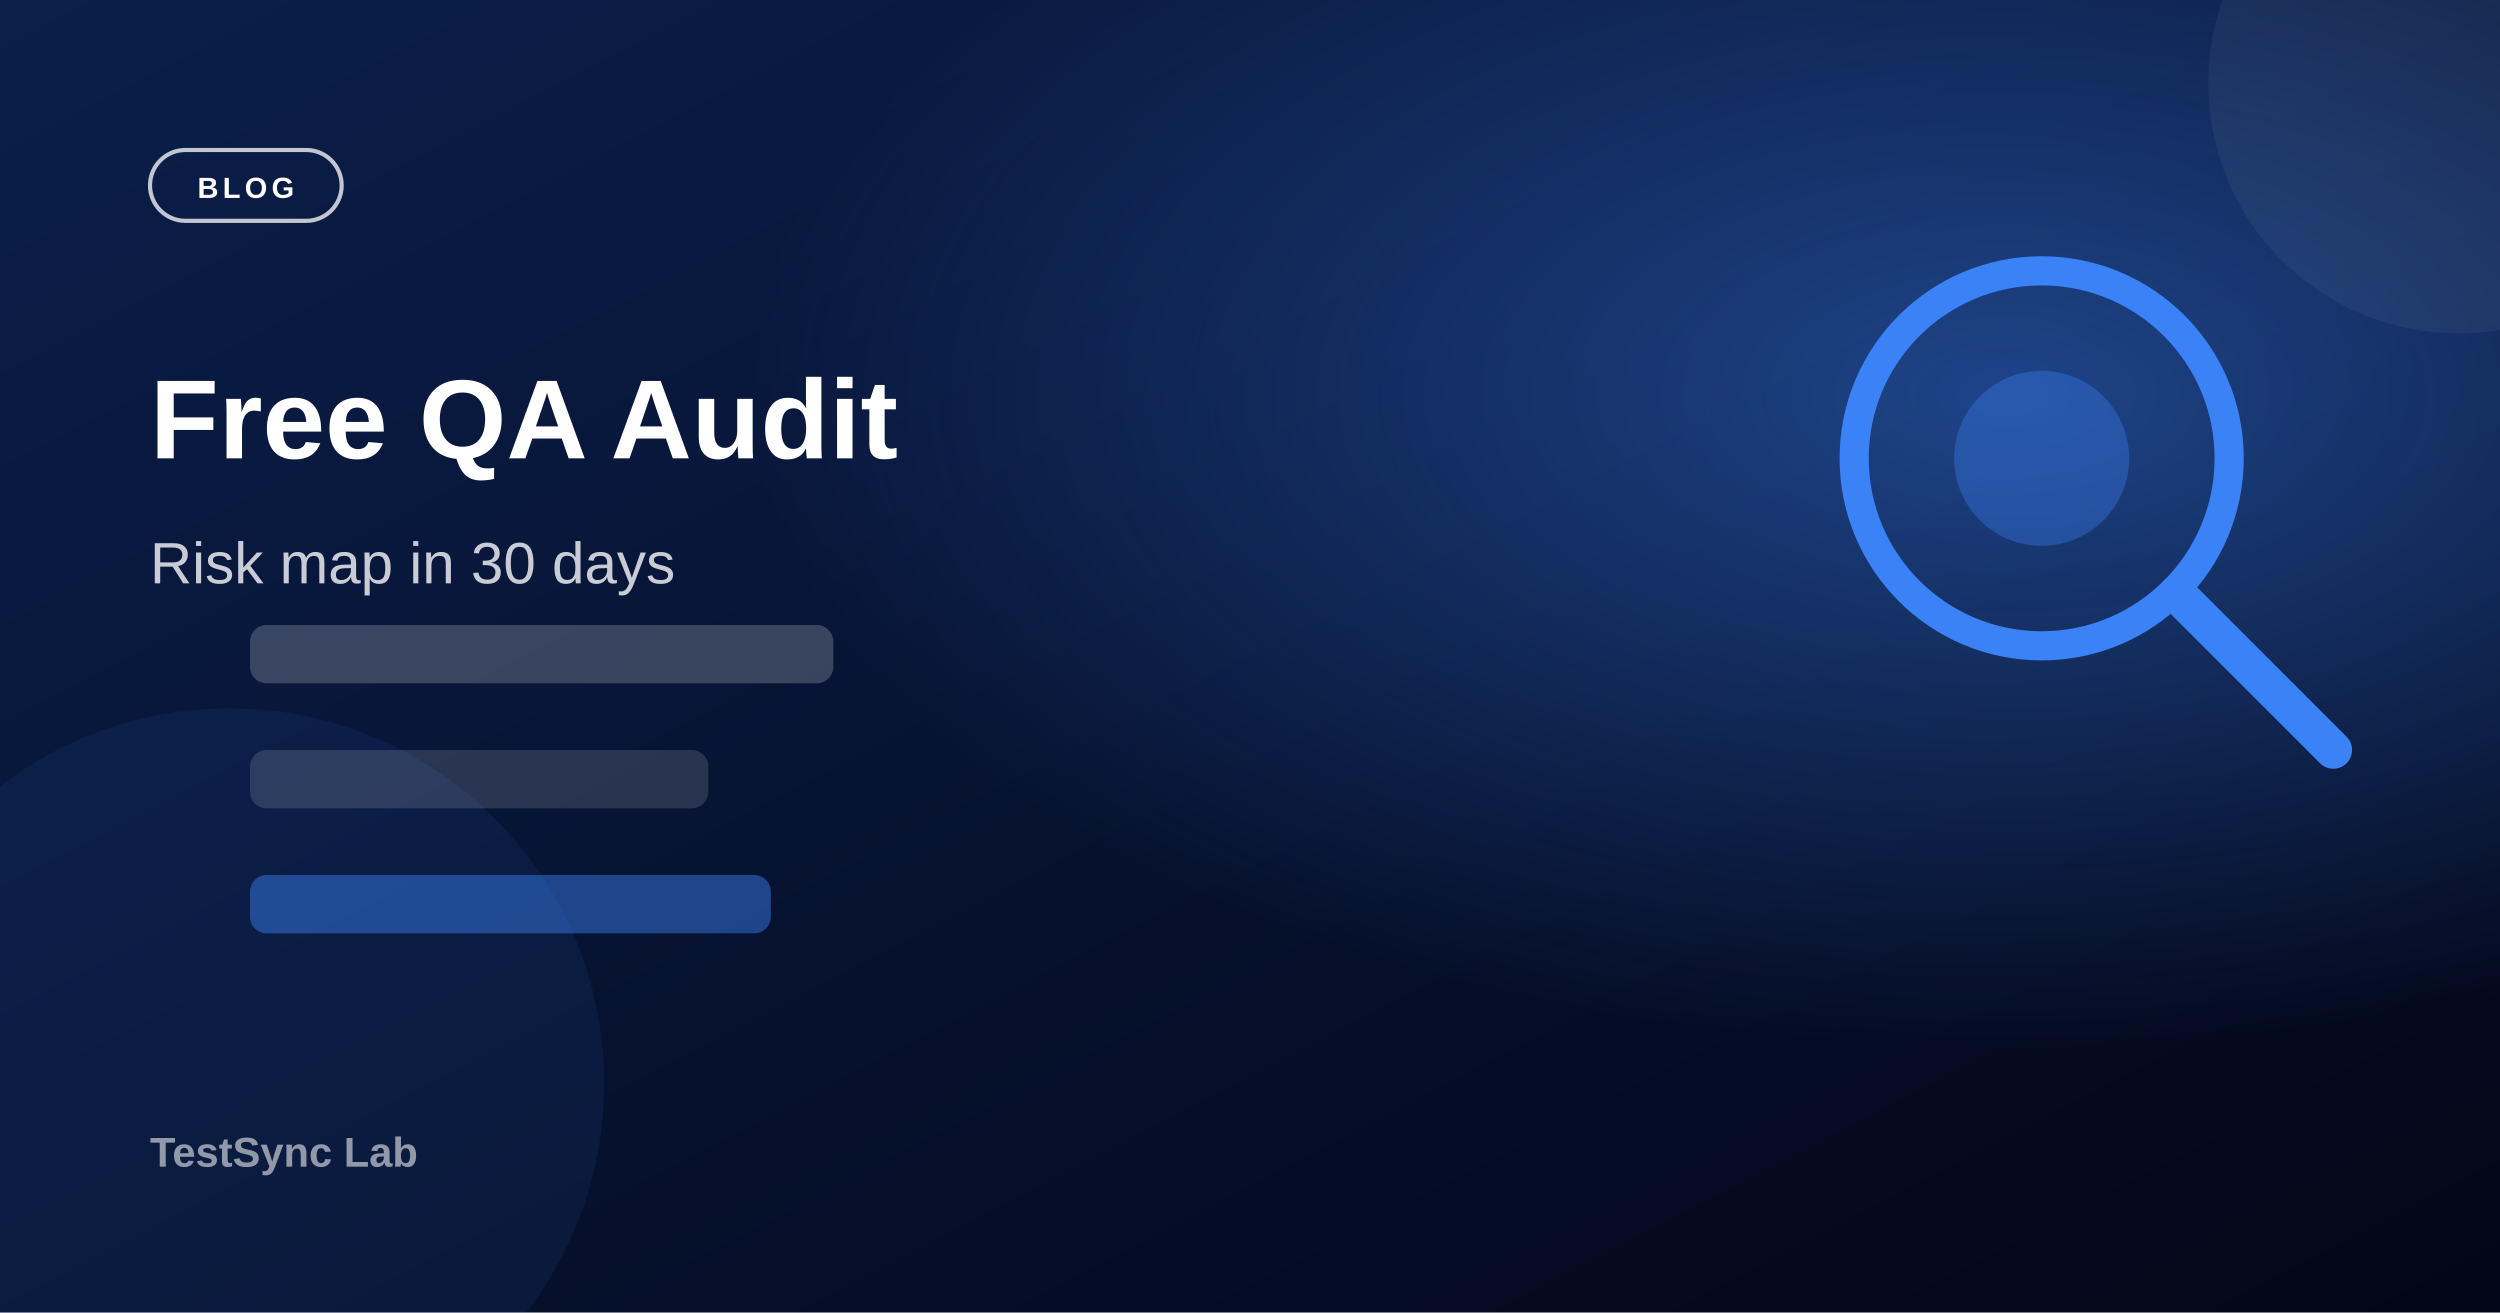
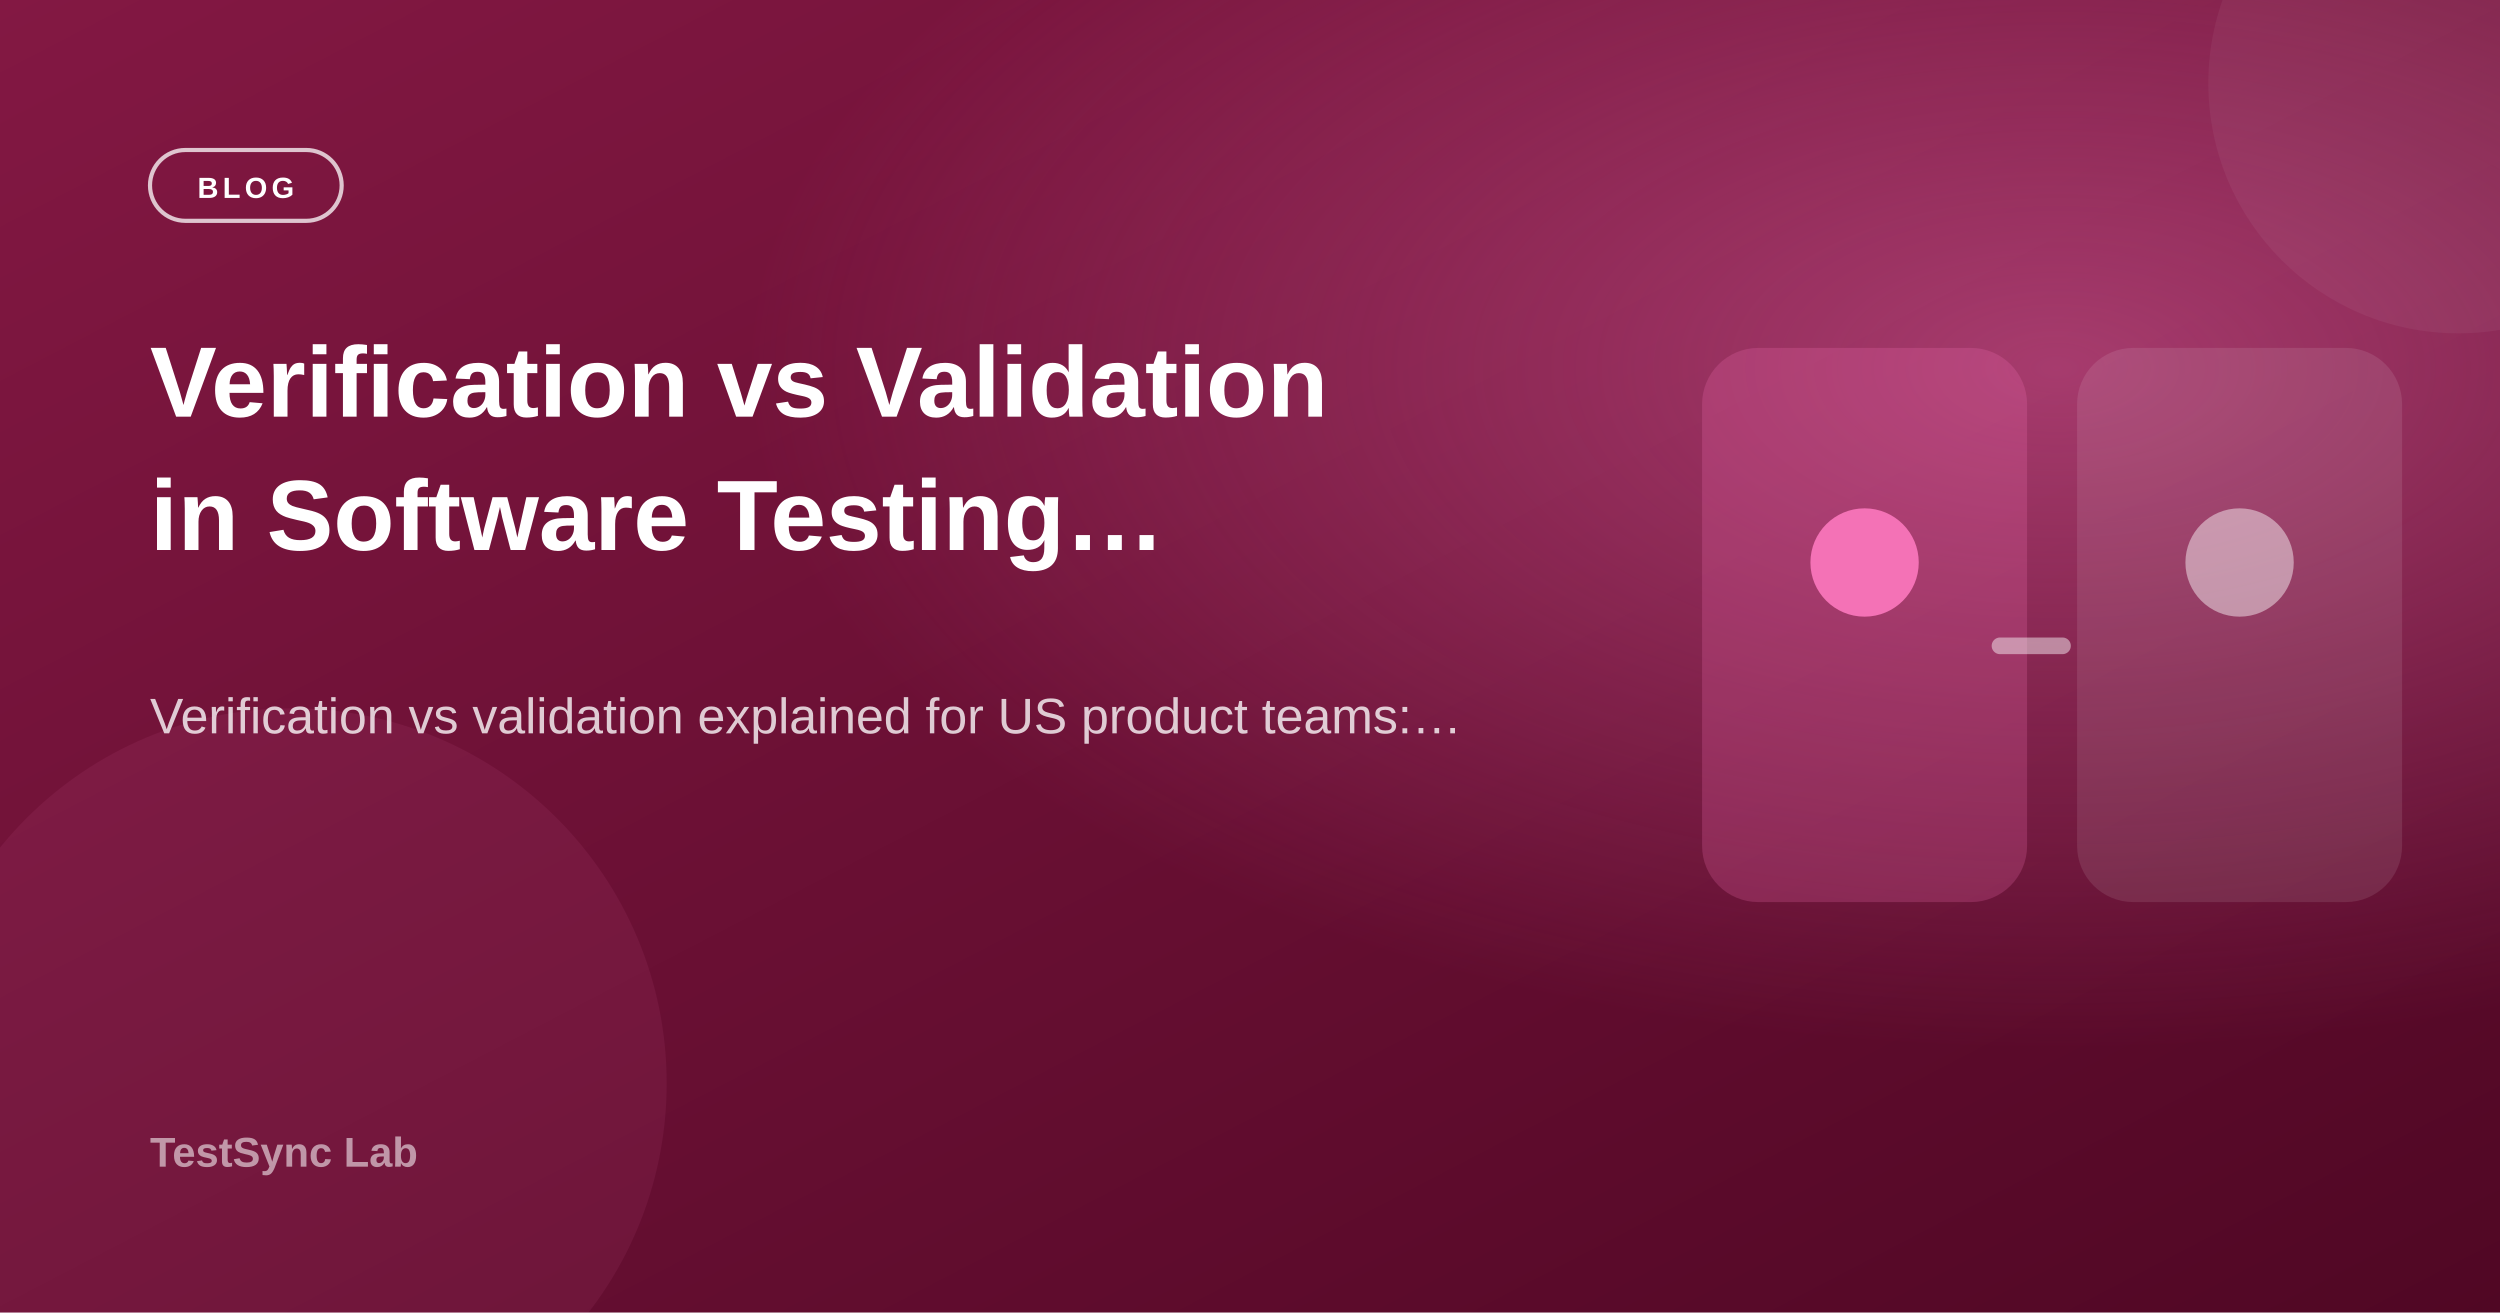
- <svg xmlns="http://www.w3.org/2000/svg" width="1200" height="630" viewBox="0 0 1200 630" role="img" aria-label="Free QA Audit">
+ <svg xmlns="http://www.w3.org/2000/svg" width="1200" height="630" viewBox="0 0 1200 630" role="img" aria-label="Verification vs Validation in Software Testing (Clear Examples)">
  <defs>
    <linearGradient id="g" x1="0" y1="0" x2="1" y2="1">
-       <stop offset="0%" stop-color="#0B1F4B" />
-       <stop offset="100%" stop-color="#020617" />
+       <stop offset="0%" stop-color="#831843" />
+       <stop offset="100%" stop-color="#500724" />
    </linearGradient>
-     <radialGradient id="glow" cx="80%" cy="30%" r="50%">
-       <stop offset="0%" stop-color="#3B82F6" stop-opacity="0.45" />
-       <stop offset="100%" stop-color="#3B82F6" stop-opacity="0" />
+     <radialGradient id="glow" cx="82%" cy="28%" r="52%">
+       <stop offset="0%" stop-color="#F472B6" stop-opacity="0.45" />
+       <stop offset="100%" stop-color="#F472B6" stop-opacity="0" />
    </radialGradient>
  </defs>
  <rect width="1200" height="630" fill="url(#g)" />
  <rect width="1200" height="630" fill="url(#glow)" />
-   <circle cx="110" cy="520" r="180" fill="#3B82F6" opacity="0.08" />
+   <circle cx="140" cy="520" r="180" fill="#F472B6" opacity="0.08" />
  <circle cx="1180" cy="40" r="120" fill="#fff" opacity="0.05" />
  <rect x="72" y="72" width="92" height="34" rx="17" fill="none" stroke="#fff" stroke-width="2" opacity="0.75" />
  <text x="118" y="95" text-anchor="middle" fill="#fff" font-family="Arial, Helvetica, sans-serif" font-size="14" font-weight="700" letter-spacing="2">BLOG</text>
-   <text x="72" y="220" fill="#fff" font-family="Arial, Helvetica, sans-serif" font-size="54" font-weight="800">Free QA Audit</text>
-   <text x="72" y="280" fill="#fff" font-family="Arial, Helvetica, sans-serif" font-size="28" font-weight="500" opacity="0.78">Risk map in 30 days</text>
+   <text x="72" y="200" fill="#fff" font-family="Arial, Helvetica, sans-serif" font-size="48" font-weight="800">Verification vs Validation</text>
+   <text x="72" y="264" fill="#fff" font-family="Arial, Helvetica, sans-serif" font-size="48" font-weight="800">in Software Testing…</text>
+   <text x="72" y="352" fill="#fff" font-family="Arial, Helvetica, sans-serif" font-size="24" font-weight="500" opacity="0.78">Verification vs validation explained for US product teams:…</text>
  <text x="72" y="560" fill="#fff" font-family="Arial, Helvetica, sans-serif" font-size="20" font-weight="600" opacity="0.55">TestSync Lab</text>
-   <circle cx="980" cy="220" r="90" fill="none" stroke="#3B82F6" stroke-width="14" />
-   <circle cx="980" cy="220" r="42" fill="#3B82F6" opacity="0.35" />
-   <path d="M1045 285 L1120 360" stroke="#3B82F6" stroke-width="18" stroke-linecap="round" />
-   <rect x="120" y="300" width="280" height="28" rx="8" fill="#fff" opacity="0.2" />
-   <rect x="120" y="360" width="220" height="28" rx="8" fill="#fff" opacity="0.14" />
-   <rect x="120" y="420" width="250" height="28" rx="8" fill="#3B82F6" opacity="0.45" />
+   <rect x="820" y="170" width="150" height="260" rx="24" fill="#F472B6" opacity="0.22" stroke="#F472B6" stroke-width="6" />
+   <rect x="1000" y="170" width="150" height="260" rx="24" fill="#fff" opacity="0.10" stroke="#fff" stroke-width="6" />
+   <circle cx="895" cy="270" r="26" fill="#F472B6" />
+   <circle cx="1075" cy="270" r="26" fill="#fff" opacity="0.45" />
+   <path d="M960 310 H990" stroke="#fff" stroke-width="8" stroke-linecap="round" opacity="0.45" />
</svg>
